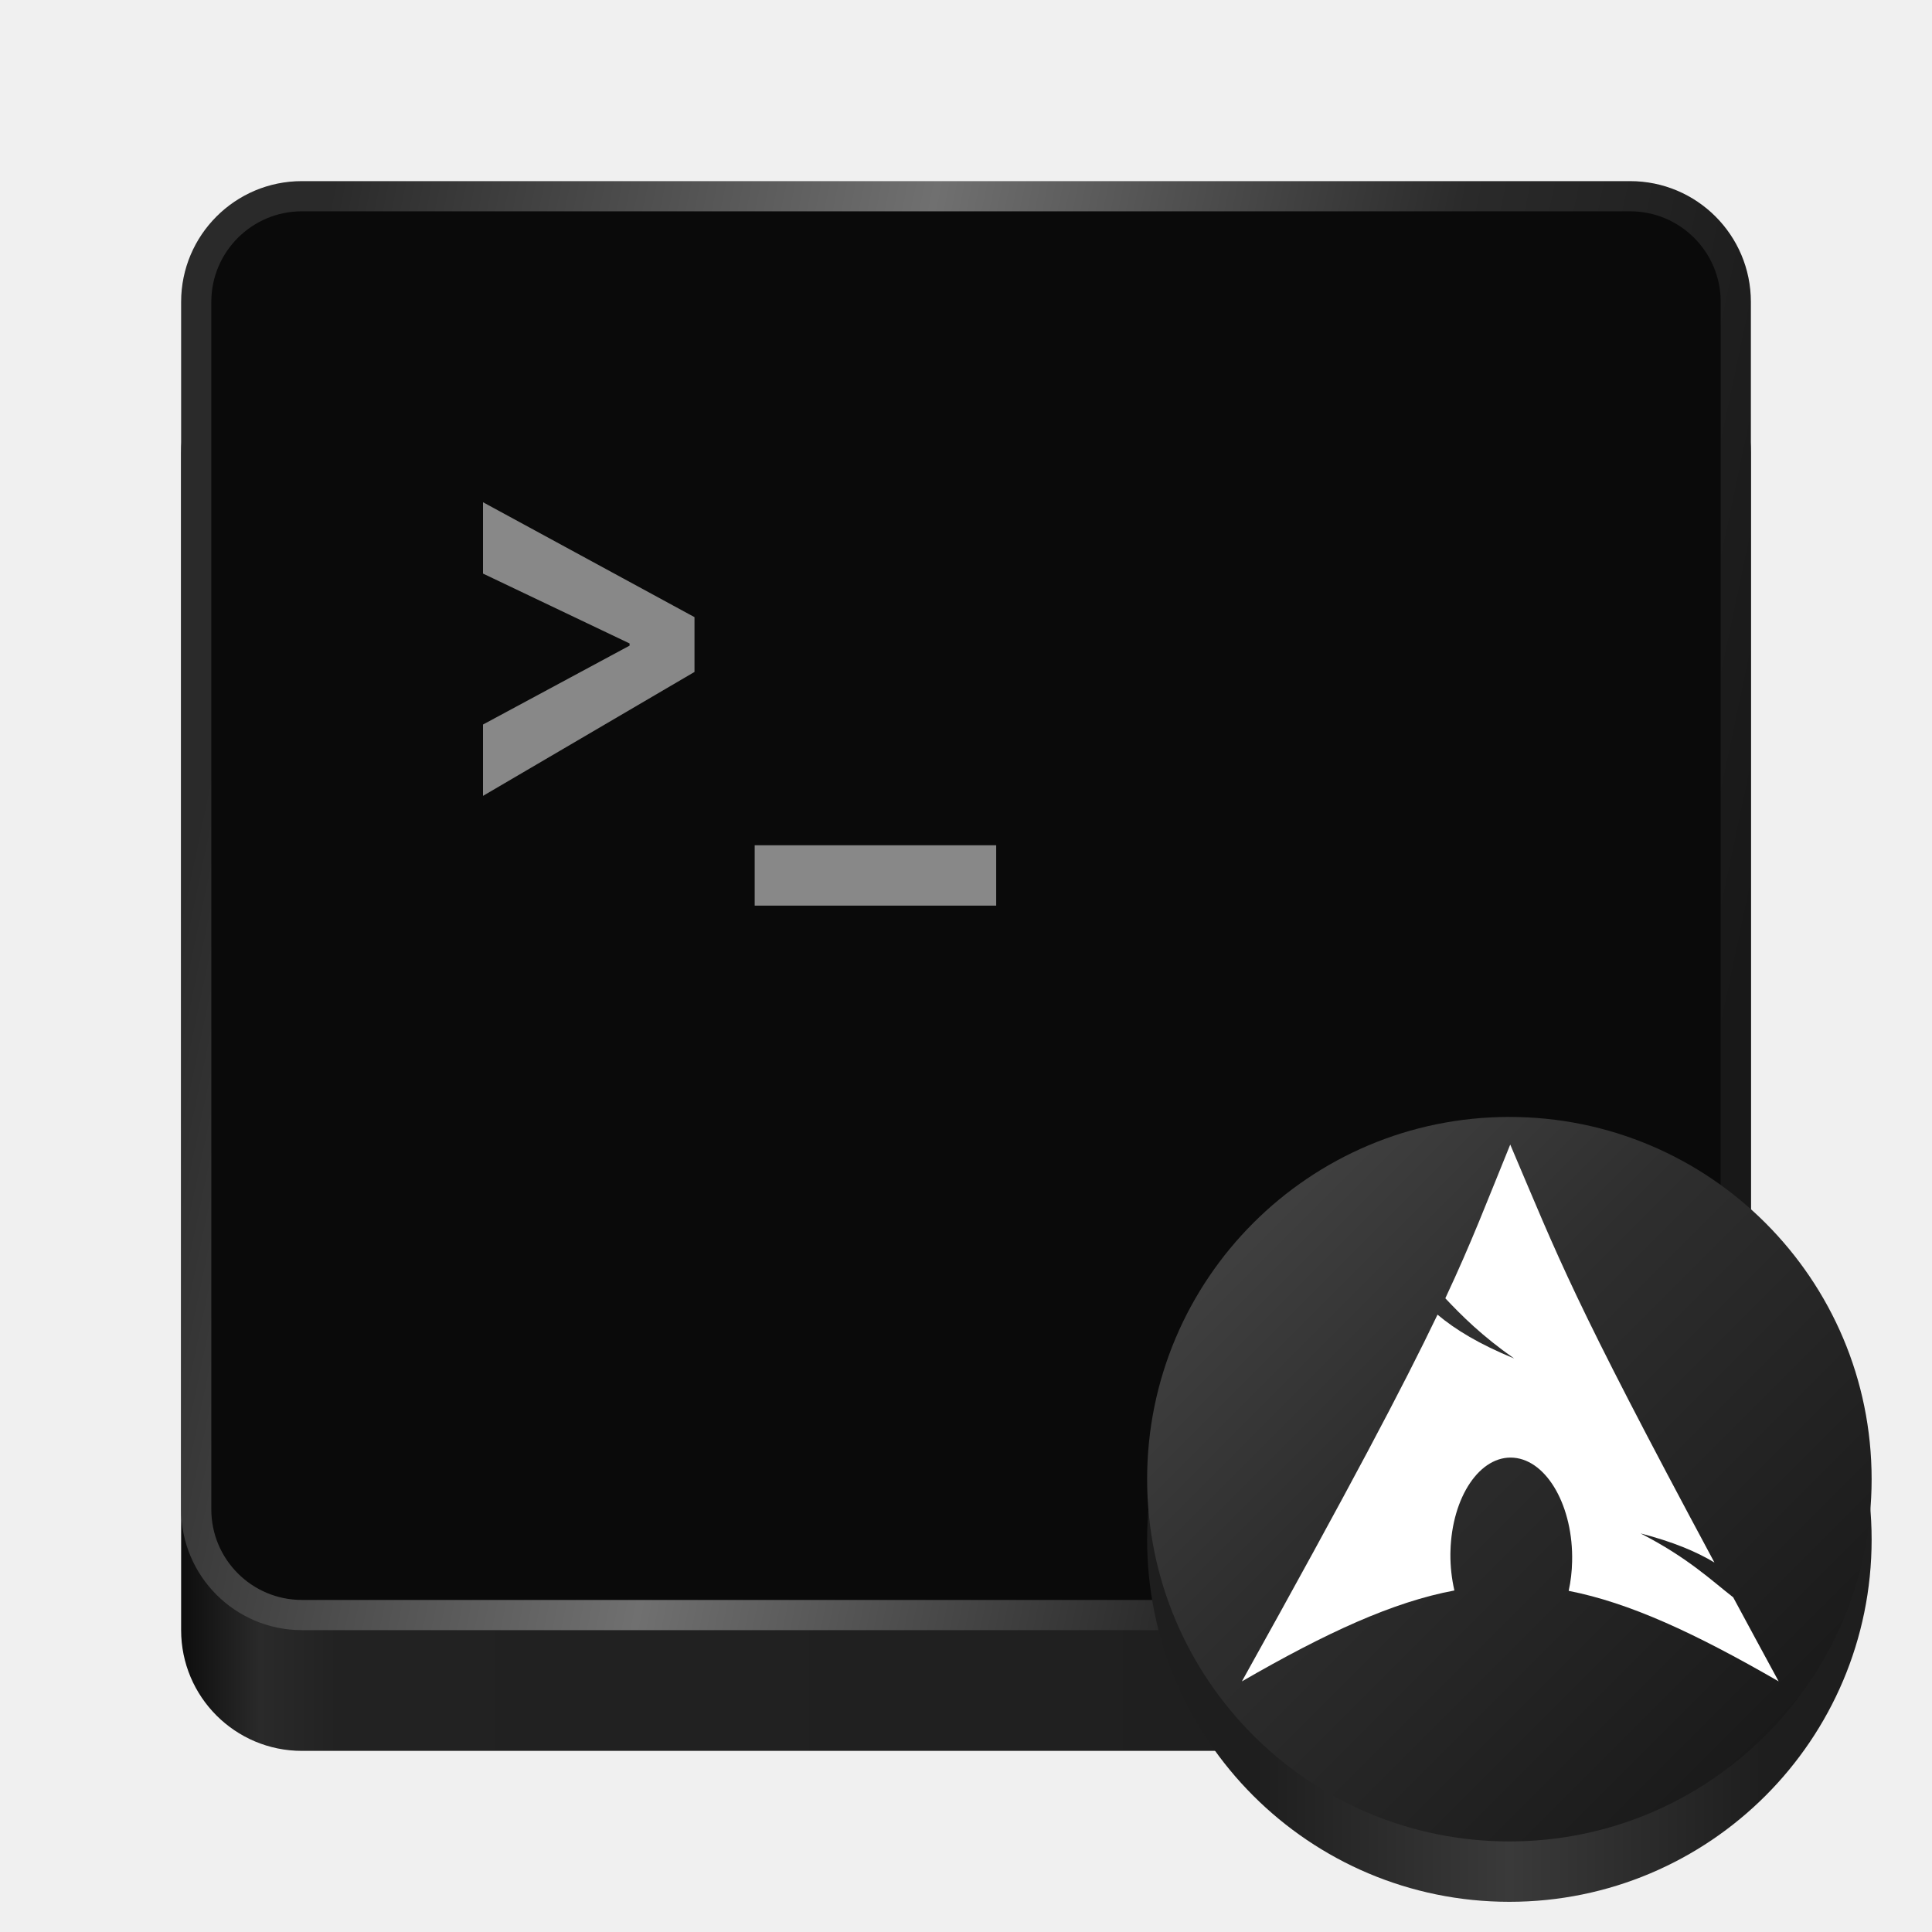
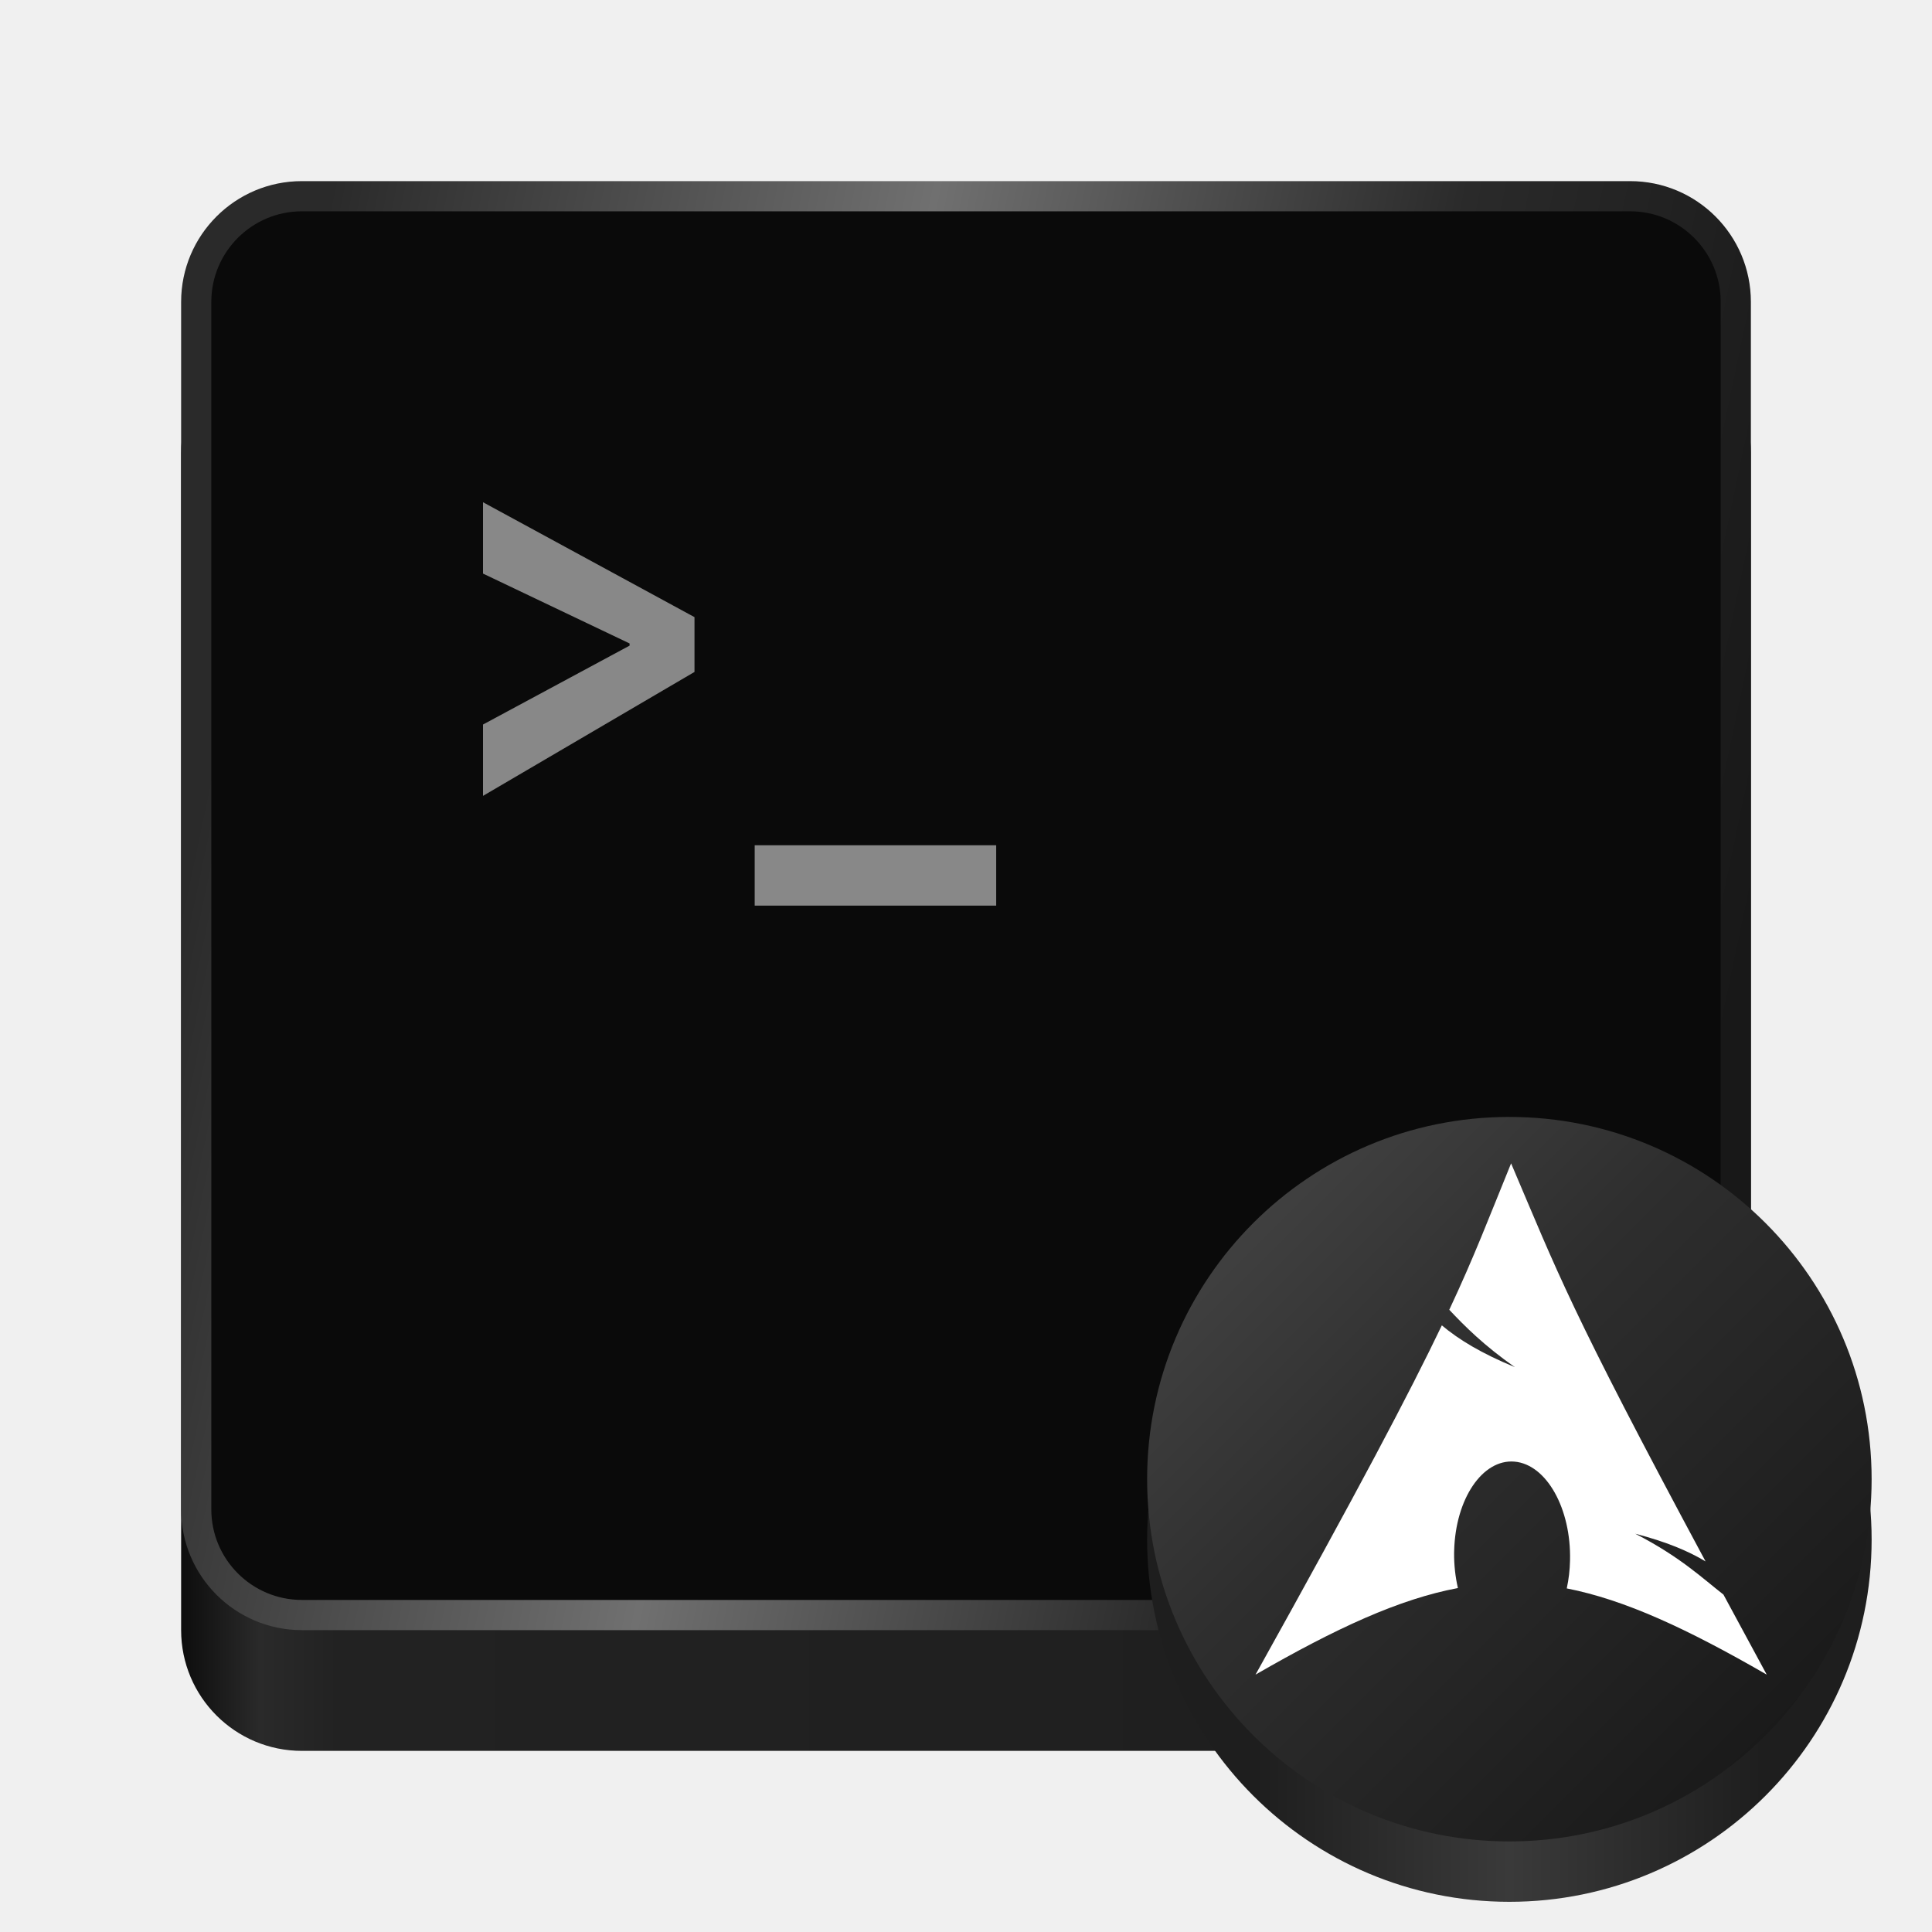
<svg xmlns="http://www.w3.org/2000/svg" height="128px" viewBox="0 0 128 128" width="128px">
  <defs>
    <linearGradient id="a" gradientUnits="userSpaceOnUse" x1="12" x2="116" y1="64" y2="64">
      <stop offset="0" stop-color="#0d0d0d" />
      <stop offset="0.05" stop-color="#2a2a2a" />
      <stop offset="0.1" stop-color="#222222" />
      <stop offset="0.9" stop-color="#1e1e1e" />
      <stop offset="0.95" stop-color="#2a2a2a" />
      <stop offset="1" stop-color="#0d0d0d" />
    </linearGradient>
    <linearGradient id="b" gradientUnits="userSpaceOnUse" x1="12" x2="112.041" y1="60" y2="80.988">
      <stop offset="0" stop-color="#2a2a2a" />
      <stop offset="0.384" stop-color="#707070" />
      <stop offset="0.721" stop-color="#2a2a2a" />
      <stop offset="1" stop-color="#181818" />
    </linearGradient>
    <linearGradient id="bagrad" gradientUnits="userSpaceOnUse" x1="76" y1="74" x2="124" y2="122">
      <stop offset="0" stop-color="#4a4a4a" />
      <stop offset="0.4" stop-color="#2e2e2e" />
      <stop offset="1" stop-color="#141414" />
    </linearGradient>
    <linearGradient id="shadowgrad" gradientUnits="userSpaceOnUse" x1="76" y1="102" x2="124" y2="102">
      <stop offset="0" stop-color="#1e1e1e" />
      <stop offset="0.15" stop-color="#1e1e1e" />
      <stop offset="0.5" stop-color="#3a3a3a" />
      <stop offset="0.85" stop-color="#1e1e1e" />
      <stop offset="1" stop-color="#1e1e1e" />
    </linearGradient>
  </defs>
  <path d="m 20 22 h 88 c 4.418 0 8 3.582 8 8 v 78 c 0 4.418 -3.582 8 -8 8 h -88 c -4.418 0 -8 -3.582 -8 -8 v -78 c 0 -4.418 3.582 -8 8 -8 z m 0 0" fill="url(#a)" />
  <path d="m 20 12 h 88 c 4.418 0 8 3.582 8 8 v 80 c 0 4.418 -3.582 8 -8 8 h -88 c -4.418 0 -8 -3.582 -8 -8 v -80 c 0 -4.418 3.582 -8 8 -8 z m 0 0" fill="url(#b)" />
  <path d="m 20 14 h 88 c 3.312 0 6 2.688 6 6 v 80 c 0 3.312 -2.688 6 -6 6 h -88 c -3.312 0 -6 -2.688 -6 -6 v -80 c 0 -3.312 2.688 -6 6 -6 z m 0 0" fill="#0a0a0a" />
  <path d="m 46.012 40.887 l -14.012 -7.613 v 4.727 l 9.711 4.629 v 0.145 l -9.711 5.227 v 4.727 l 14.012 -8.211 z m 0 0" fill="#888888" />
  <path d="m 50 56 v 4 h 16 v -4 z m 0 0" fill="#888888" />
  <circle cx="100" cy="102" r="24" fill="url(#shadowgrad)" />
  <circle cx="100" cy="98" r="24" fill="url(#bagrad)" />
-   <g transform="translate(64.5,60) scale(4.200)">
+   <g transform="translate(66.25,62) scale(4.000)">
    <path fill="#fff" fill-rule="evenodd" d="M8.466 3.769c-.377.924-.604 1.529-1.024 2.425.257.273.573.59 1.086.95-.551-.227-.928-.455-1.209-.692-.537 1.121-1.378 2.717-3.086 5.785 1.342-.774 2.383-1.252 3.352-1.434a2.5 2.5 0 0 1-.063-.575l.001-.043c.022-.86.469-1.521.999-1.476s.941.779.92 1.638a2.4 2.4 0 0 1-.054.462c.959.188 1.988.664 3.312 1.428-.261-.48-.494-.913-.717-1.326-.35-.272-.716-.625-1.461-1.008.512.133.88.287 1.165.459C9.425 6.15 9.242 5.59 8.466 3.769" />
  </g>
</svg>
